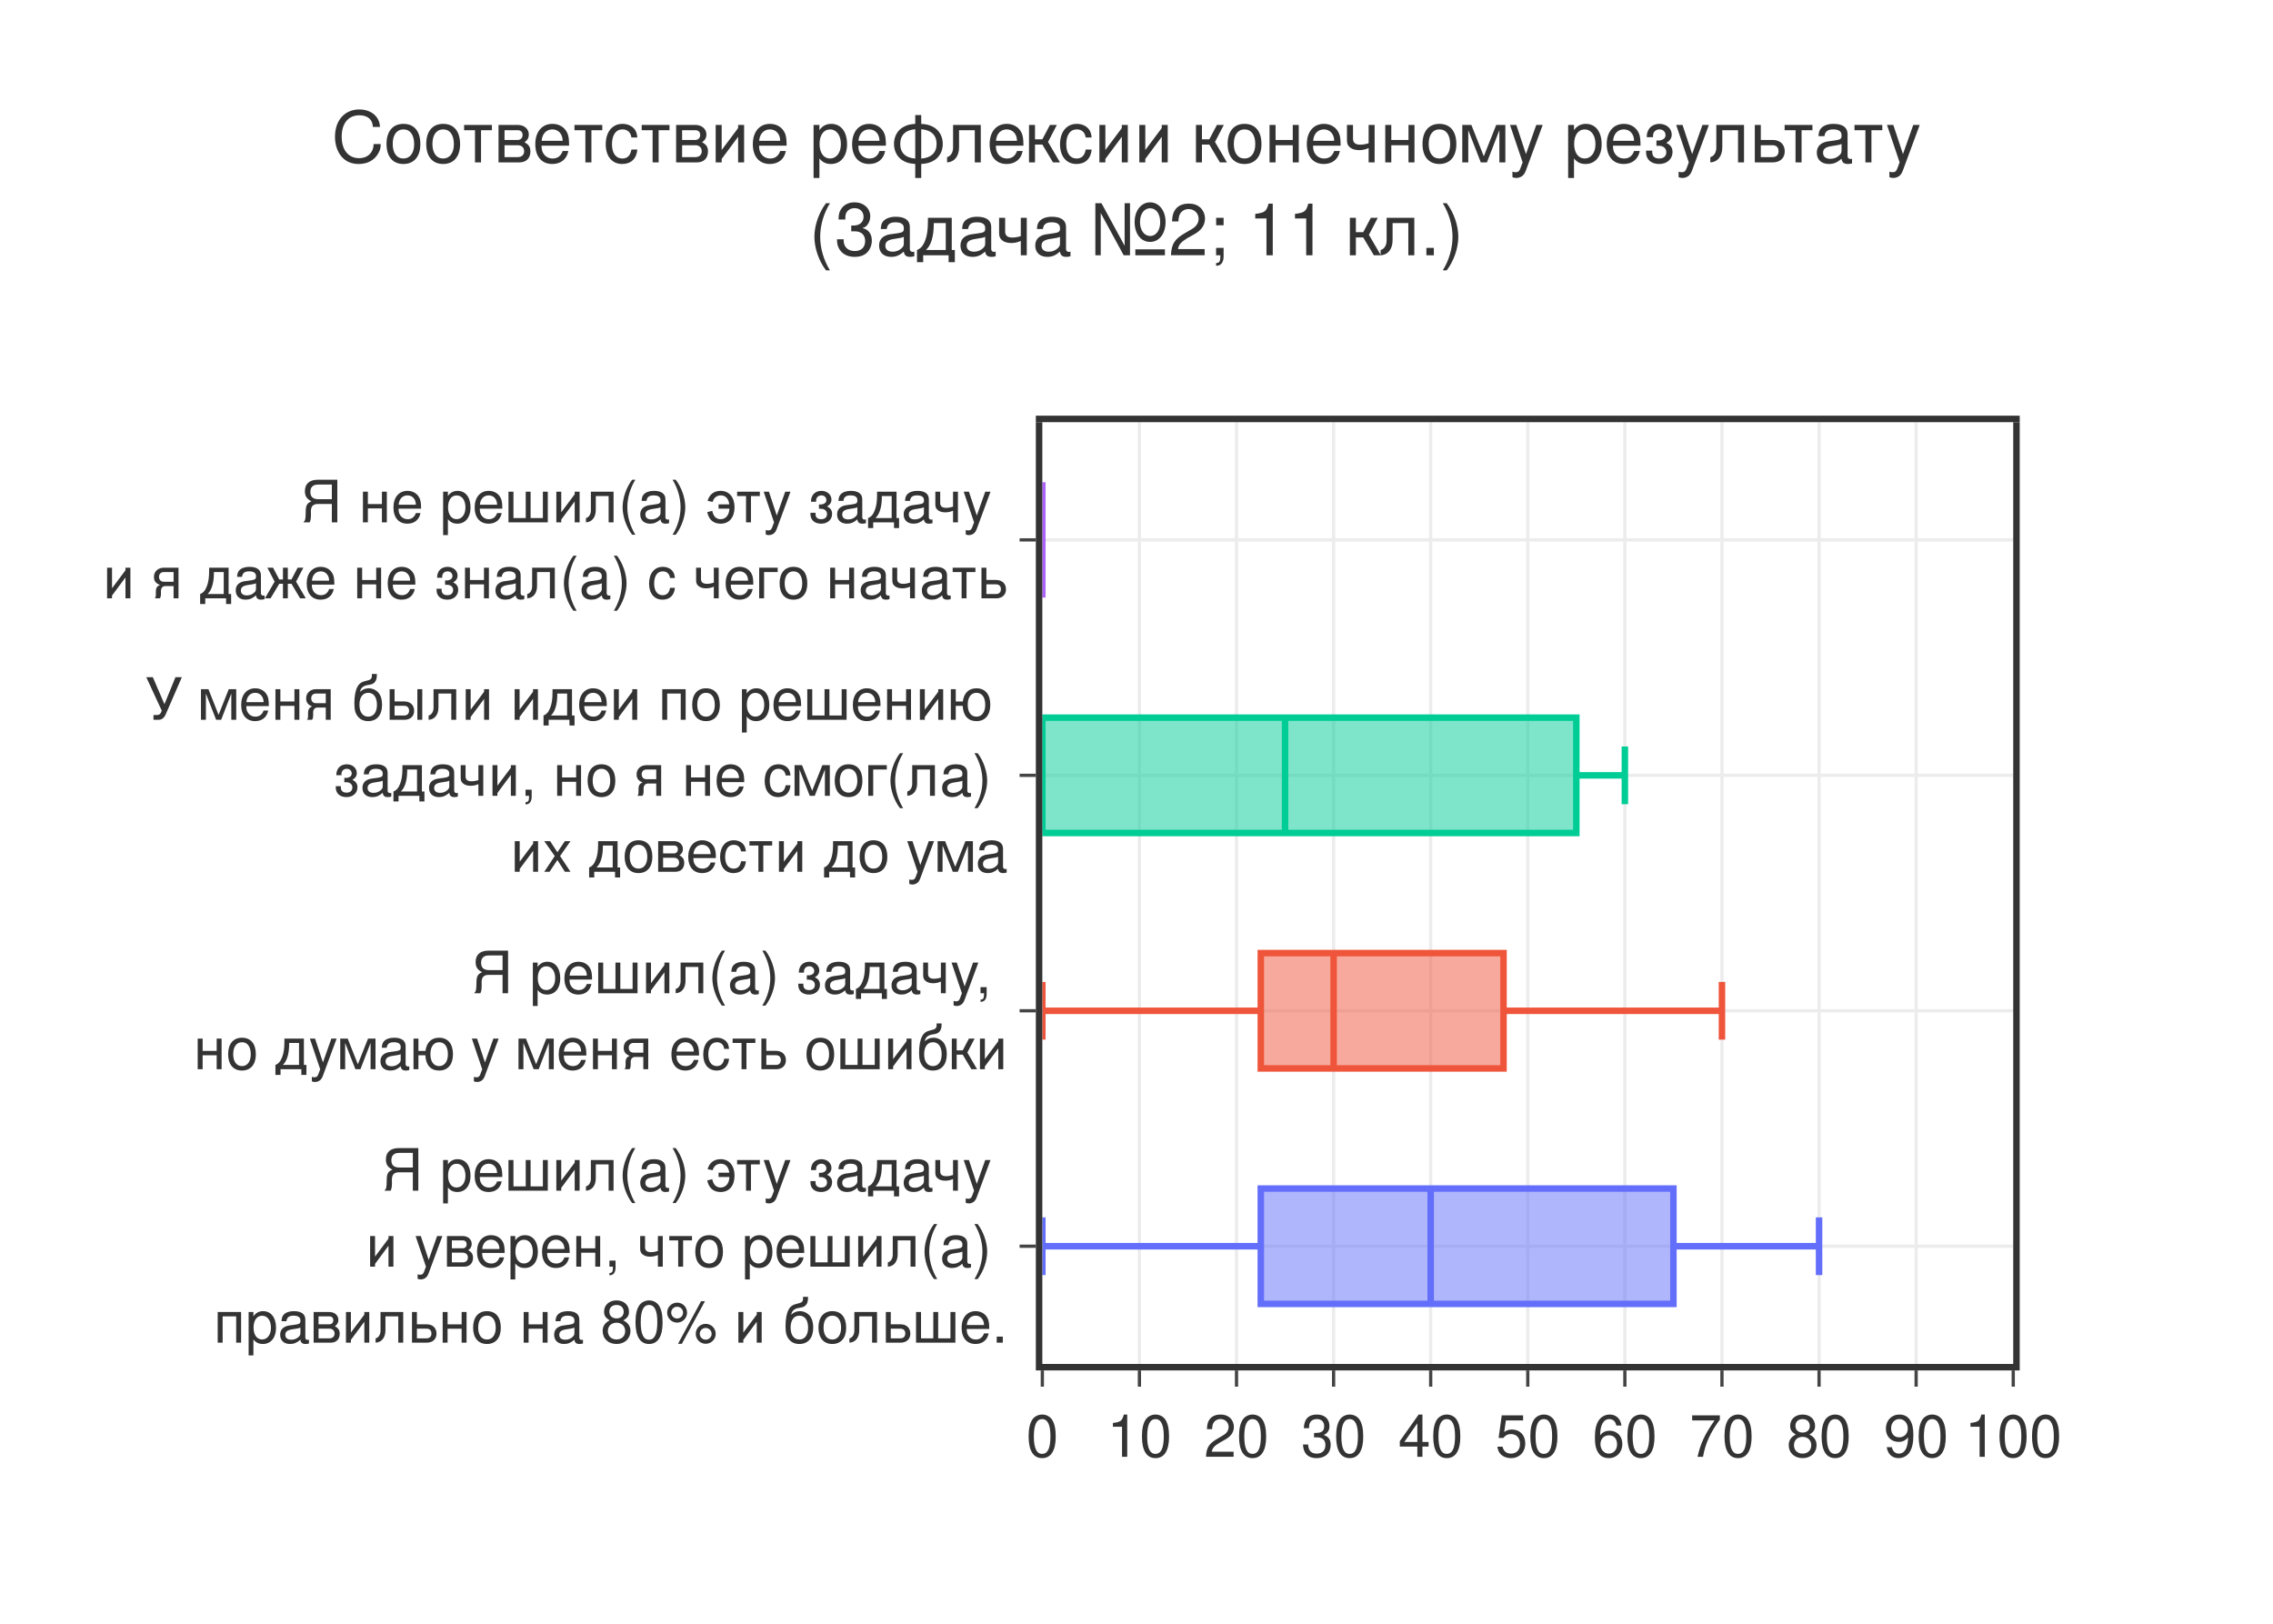
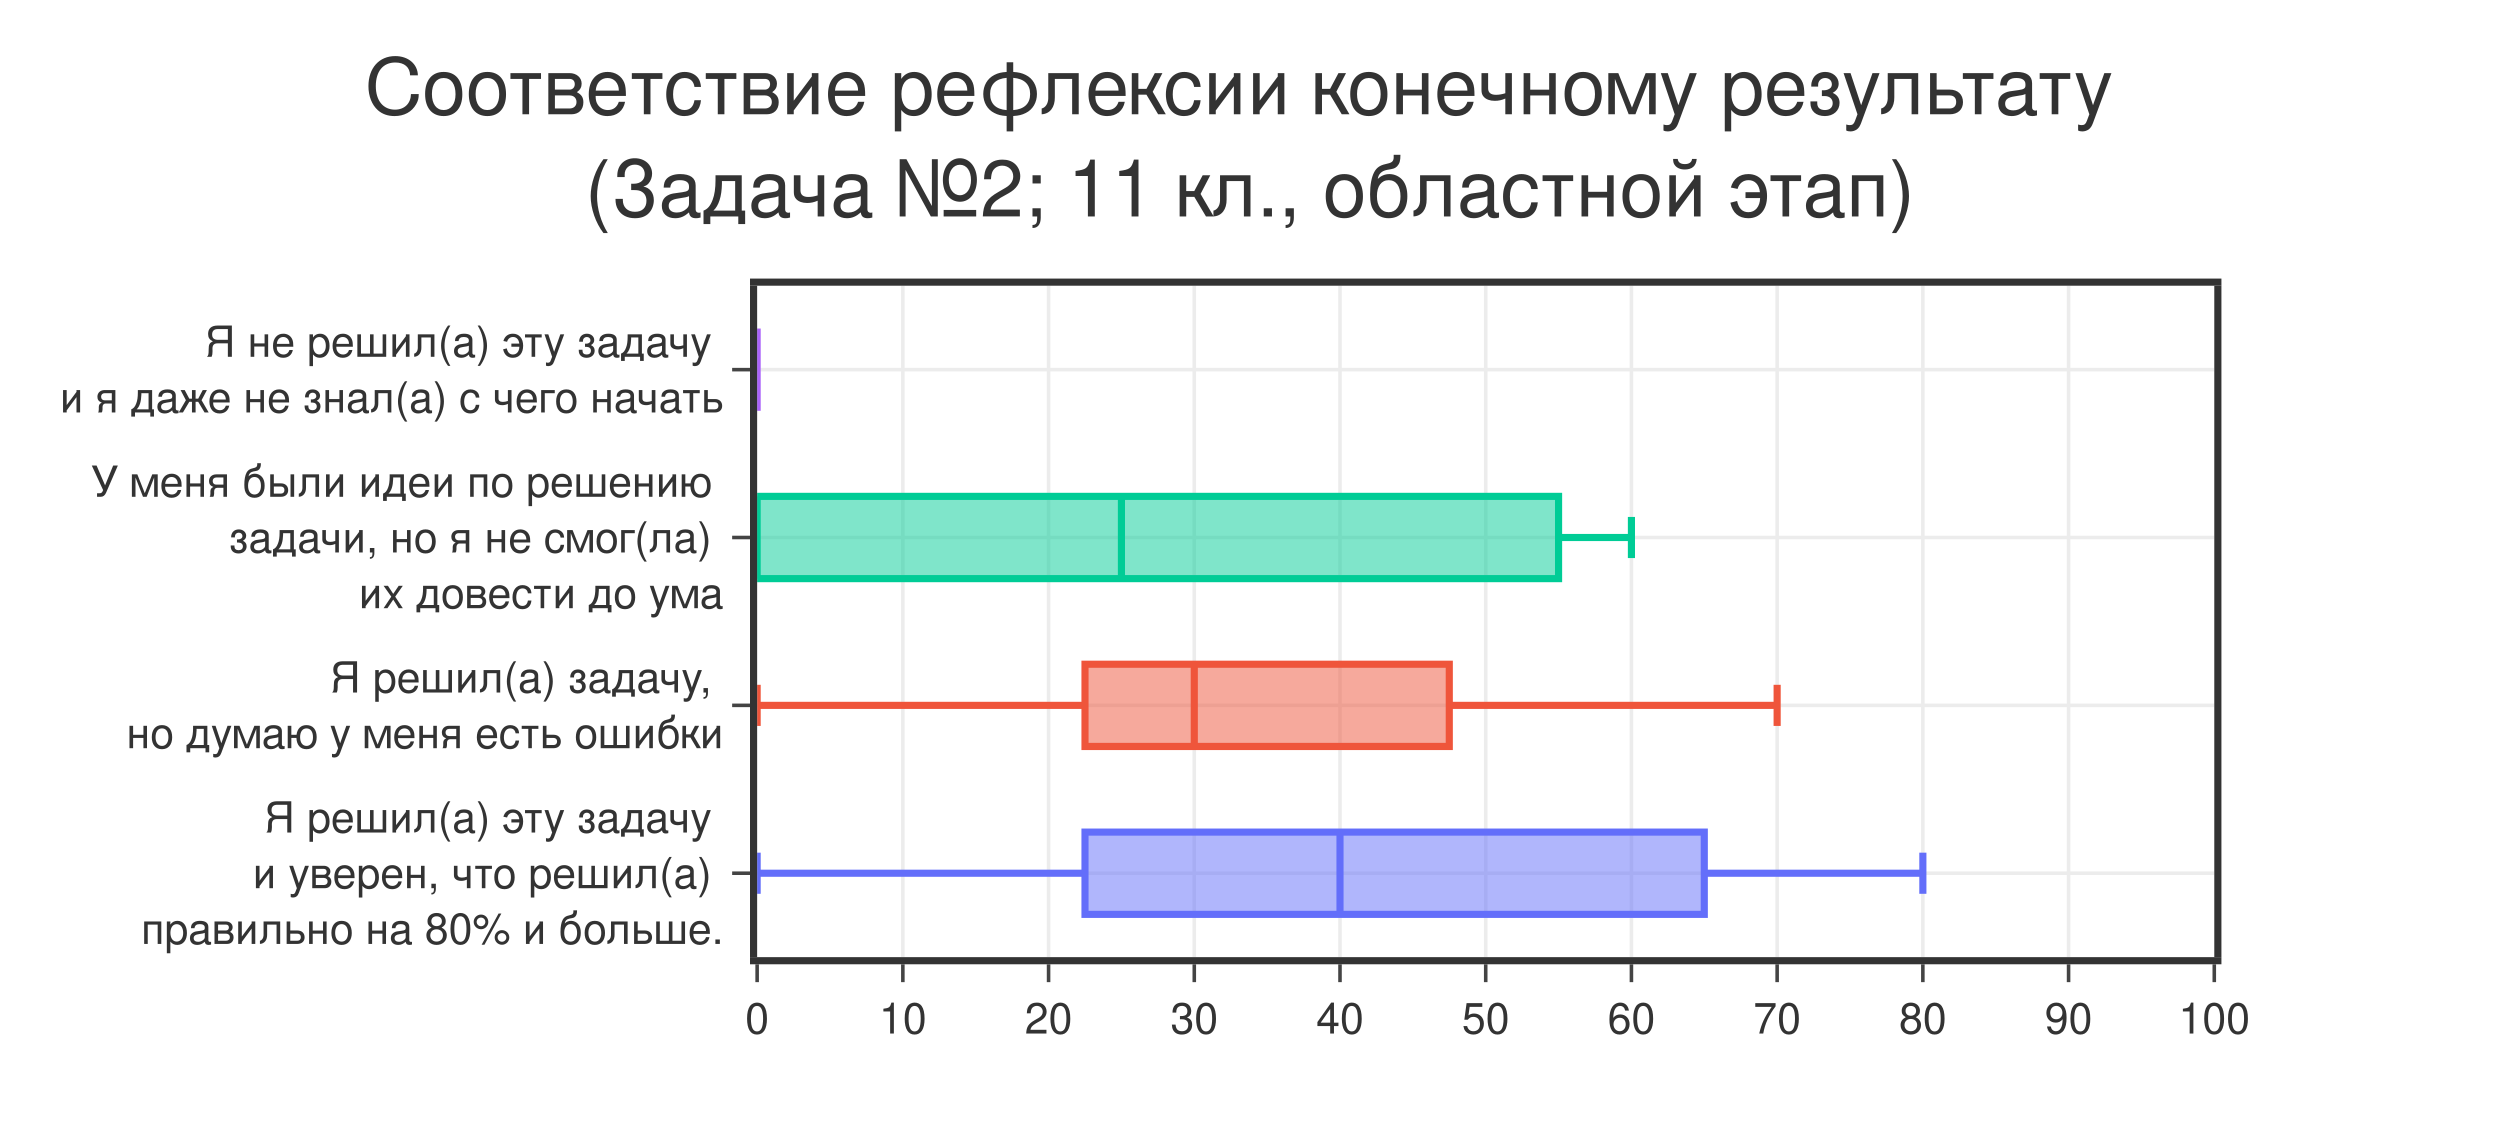
- <svg xmlns="http://www.w3.org/2000/svg" class="main-svg" width="700" height="500" style="" viewBox="0 0 700 500">
-   <rect x="0" y="0" width="700" height="500" style="fill: rgb(255, 255, 255); fill-opacity: 1;" />
-   <defs id="defs-4e4796">
+ <svg xmlns="http://www.w3.org/2000/svg" class="main-svg" width="700" height="320" style="" viewBox="0 0 700 320">
+   <rect x="0" y="0" width="700" height="320" style="fill: rgb(255, 255, 255); fill-opacity: 1;" />
+   <defs id="defs-d7857a">
    <g class="clips">
-       <clipPath id="clip4e4796xyplot" class="plotclip">
-         <rect width="299" height="290" />
+       <clipPath id="clipd7857axyplot" class="plotclip">
+         <rect width="408" height="188" />
      </clipPath>
-       <clipPath class="axesclip" id="clip4e4796x">
-         <rect x="321" y="0" width="299" height="500" />
+       <clipPath class="axesclip" id="clipd7857ax">
+         <rect x="212" y="0" width="408" height="320" />
      </clipPath>
-       <clipPath class="axesclip" id="clip4e4796y">
-         <rect x="0" y="130" width="700" height="290" />
+       <clipPath class="axesclip" id="clipd7857ay">
+         <rect x="0" y="80" width="700" height="188" />
      </clipPath>
-       <clipPath class="axesclip" id="clip4e4796xy">
-         <rect x="321" y="130" width="299" height="290" />
+       <clipPath class="axesclip" id="clipd7857axy">
+         <rect x="212" y="80" width="408" height="188" />
      </clipPath>
    </g>
    <g class="gradients" />
    <g class="patterns" />
  </defs>
  <g class="bglayer" />
  <g class="layer-below">
    <g class="imagelayer" />
    <g class="shapelayer" />
  </g>
  <g class="cartesianlayer">
    <g class="subplot xy">
      <g class="layer-subplot">
        <g class="shapelayer" />
        <g class="imagelayer" />
      </g>
      <g class="minor-gridlayer">
        <g class="x" />
        <g class="y" />
      </g>
      <g class="gridlayer">
        <g class="x">
-           <path class="xgrid crisp" transform="translate(350.9,0)" d="M0,130v290" style="stroke: rgb(236, 236, 236); stroke-opacity: 1; stroke-width: 1px;" />
-           <path class="xgrid crisp" transform="translate(380.8,0)" d="M0,130v290" style="stroke: rgb(236, 236, 236); stroke-opacity: 1; stroke-width: 1px;" />
-           <path class="xgrid crisp" transform="translate(410.7,0)" d="M0,130v290" style="stroke: rgb(236, 236, 236); stroke-opacity: 1; stroke-width: 1px;" />
-           <path class="xgrid crisp" transform="translate(440.6,0)" d="M0,130v290" style="stroke: rgb(236, 236, 236); stroke-opacity: 1; stroke-width: 1px;" />
-           <path class="xgrid crisp" transform="translate(470.5,0)" d="M0,130v290" style="stroke: rgb(236, 236, 236); stroke-opacity: 1; stroke-width: 1px;" />
-           <path class="xgrid crisp" transform="translate(500.4,0)" d="M0,130v290" style="stroke: rgb(236, 236, 236); stroke-opacity: 1; stroke-width: 1px;" />
-           <path class="xgrid crisp" transform="translate(530.3,0)" d="M0,130v290" style="stroke: rgb(236, 236, 236); stroke-opacity: 1; stroke-width: 1px;" />
-           <path class="xgrid crisp" transform="translate(560.2,0)" d="M0,130v290" style="stroke: rgb(236, 236, 236); stroke-opacity: 1; stroke-width: 1px;" />
-           <path class="xgrid crisp" transform="translate(590.1,0)" d="M0,130v290" style="stroke: rgb(236, 236, 236); stroke-opacity: 1; stroke-width: 1px;" />
+           <path class="xgrid crisp" transform="translate(252.8,0)" d="M0,80v188" style="stroke: rgb(236, 236, 236); stroke-opacity: 1; stroke-width: 1px;" />
+           <path class="xgrid crisp" transform="translate(293.6,0)" d="M0,80v188" style="stroke: rgb(236, 236, 236); stroke-opacity: 1; stroke-width: 1px;" />
+           <path class="xgrid crisp" transform="translate(334.4,0)" d="M0,80v188" style="stroke: rgb(236, 236, 236); stroke-opacity: 1; stroke-width: 1px;" />
+           <path class="xgrid crisp" transform="translate(375.2,0)" d="M0,80v188" style="stroke: rgb(236, 236, 236); stroke-opacity: 1; stroke-width: 1px;" />
+           <path class="xgrid crisp" transform="translate(416,0)" d="M0,80v188" style="stroke: rgb(236, 236, 236); stroke-opacity: 1; stroke-width: 1px;" />
+           <path class="xgrid crisp" transform="translate(456.8,0)" d="M0,80v188" style="stroke: rgb(236, 236, 236); stroke-opacity: 1; stroke-width: 1px;" />
+           <path class="xgrid crisp" transform="translate(497.6,0)" d="M0,80v188" style="stroke: rgb(236, 236, 236); stroke-opacity: 1; stroke-width: 1px;" />
+           <path class="xgrid crisp" transform="translate(538.4,0)" d="M0,80v188" style="stroke: rgb(236, 236, 236); stroke-opacity: 1; stroke-width: 1px;" />
+           <path class="xgrid crisp" transform="translate(579.2,0)" d="M0,80v188" style="stroke: rgb(236, 236, 236); stroke-opacity: 1; stroke-width: 1px;" />
        </g>
        <g class="y">
-           <path class="ygrid crisp" transform="translate(0,383.75)" d="M321,0h299" style="stroke: rgb(236, 236, 236); stroke-opacity: 1; stroke-width: 1px;" />
-           <path class="ygrid crisp" transform="translate(0,311.25)" d="M321,0h299" style="stroke: rgb(236, 236, 236); stroke-opacity: 1; stroke-width: 1px;" />
-           <path class="ygrid crisp" transform="translate(0,238.75)" d="M321,0h299" style="stroke: rgb(236, 236, 236); stroke-opacity: 1; stroke-width: 1px;" />
-           <path class="ygrid crisp" transform="translate(0,166.25)" d="M321,0h299" style="stroke: rgb(236, 236, 236); stroke-opacity: 1; stroke-width: 1px;" />
+           <path class="ygrid crisp" transform="translate(0,244.5)" d="M212,0h408" style="stroke: rgb(236, 236, 236); stroke-opacity: 1; stroke-width: 1px;" />
+           <path class="ygrid crisp" transform="translate(0,197.5)" d="M212,0h408" style="stroke: rgb(236, 236, 236); stroke-opacity: 1; stroke-width: 1px;" />
+           <path class="ygrid crisp" transform="translate(0,150.5)" d="M212,0h408" style="stroke: rgb(236, 236, 236); stroke-opacity: 1; stroke-width: 1px;" />
+           <path class="ygrid crisp" transform="translate(0,103.5)" d="M212,0h408" style="stroke: rgb(236, 236, 236); stroke-opacity: 1; stroke-width: 1px;" />
        </g>
      </g>
      <g class="zerolinelayer" />
      <path class="xlines-below" />
      <path class="ylines-below" />
      <g class="overlines-below" />
      <g class="xaxislayer-below" />
      <g class="yaxislayer-below" />
      <g class="overaxes-below" />
-       <g class="plot" transform="translate(321,130)" clip-path="url(#clip4e4796xyplot)">
+       <g class="plot" transform="translate(212,80)" clip-path="url(#clipd7857axyplot)">
        <g class="boxlayer mlayer">
          <g class="trace boxes" style="opacity: 1;">
-             <path class="box" d="M119.6,271.51V235.99M67.28,271.51V235.99H194.35V271.51ZM67.28,253.75H0M194.35,253.75H239.2M0,262.63V244.87M239.2,262.63V244.87" style="vector-effect: non-scaling-stroke; stroke-width: 2px; stroke: rgb(99, 110, 250); stroke-opacity: 1; fill: rgb(99, 110, 250); fill-opacity: 0.5;" />
+             <path class="box" d="M163.2,176.02V152.99M91.8,176.02V152.99H265.2V176.02ZM91.8,164.5H0M265.2,164.5H326.4M0,170.26V158.74M326.4,170.26V158.74" style="vector-effect: non-scaling-stroke; stroke-width: 2px; stroke: rgb(99, 110, 250); stroke-opacity: 1; fill: rgb(99, 110, 250); fill-opacity: 0.5;" />
            <g class="points" />
          </g>
          <g class="trace boxes" style="opacity: 1;">
-             <path class="box" d="M89.7,199.01V163.49M67.28,199.01V163.49H142.03V199.01ZM67.28,181.25H0M142.03,181.25H209.3M0,190.13V172.37M209.3,190.13V172.37" style="vector-effect: non-scaling-stroke; stroke-width: 2px; stroke: rgb(239, 85, 59); stroke-opacity: 1; fill: rgb(239, 85, 59); fill-opacity: 0.5;" />
+             <path class="box" d="M122.4,129.01V105.99M91.8,129.01V105.99H193.8V129.01ZM91.8,117.5H0M193.8,117.5H285.6M0,123.26V111.74M285.6,123.26V111.74" style="vector-effect: non-scaling-stroke; stroke-width: 2px; stroke: rgb(239, 85, 59); stroke-opacity: 1; fill: rgb(239, 85, 59); fill-opacity: 0.5;" />
            <g class="points" />
          </g>
          <g class="trace boxes" style="opacity: 1;">
-             <path class="box" d="M74.75,126.51V90.99M0,126.51V90.99H164.45V126.51ZM0,108.75H0M164.45,108.75H179.4M0,117.63V99.87M179.4,117.63V99.87" style="vector-effect: non-scaling-stroke; stroke-width: 2px; stroke: rgb(0, 204, 150); stroke-opacity: 1; fill: rgb(0, 204, 150); fill-opacity: 0.5;" />
+             <path class="box" d="M102,82.02V58.99M0,82.02V58.99H224.4V82.02ZM0,70.5H0M224.4,70.5H244.8M0,76.26V64.74M244.8,76.26V64.74" style="vector-effect: non-scaling-stroke; stroke-width: 2px; stroke: rgb(0, 204, 150); stroke-opacity: 1; fill: rgb(0, 204, 150); fill-opacity: 0.5;" />
            <g class="points" />
          </g>
          <g class="trace boxes" style="opacity: 1;">
-             <path class="box" d="M0,54.01V18.49M0,54.01V18.49H0V54.01ZM0,36.25H0M0,36.25H0M0,45.13V27.37M0,45.13V27.37" style="vector-effect: non-scaling-stroke; stroke-width: 2px; stroke: rgb(171, 99, 250); stroke-opacity: 1; fill: rgb(171, 99, 250); fill-opacity: 0.5;" />
+             <path class="box" d="M0,35.02V11.98M0,35.02V11.98H0V35.02ZM0,23.5H0M0,23.5H0M0,29.26V17.74M0,29.26V17.74" style="vector-effect: non-scaling-stroke; stroke-width: 2px; stroke: rgb(171, 99, 250); stroke-opacity: 1; fill: rgb(171, 99, 250); fill-opacity: 0.5;" />
            <g class="points" />
          </g>
        </g>
      </g>
      <g class="overplot" />
-       <path class="xlines-above crisp" d="M319,421H622M319,129H622" style="fill: none; stroke-width: 2px; stroke: rgb(51, 51, 51); stroke-opacity: 1;" />
-       <path class="ylines-above crisp" d="M320,130V420M621,130V420" style="fill: none; stroke-width: 2px; stroke: rgb(51, 51, 51); stroke-opacity: 1;" />
+       <path class="xlines-above crisp" d="M210,269H622M210,79H622" style="fill: none; stroke-width: 2px; stroke: rgb(51, 51, 51); stroke-opacity: 1;" />
+       <path class="ylines-above crisp" d="M211,80V268M621,80V268" style="fill: none; stroke-width: 2px; stroke: rgb(51, 51, 51); stroke-opacity: 1;" />
      <g class="overlines-above" />
      <g class="xaxislayer-above">
-         <path class="xtick ticks crisp" d="M0,422v5" transform="translate(321,0)" style="stroke: rgb(68, 68, 68); stroke-opacity: 1; stroke-width: 1px;" />
-         <path class="xtick ticks crisp" d="M0,422v5" transform="translate(350.9,0)" style="stroke: rgb(68, 68, 68); stroke-opacity: 1; stroke-width: 1px;" />
-         <path class="xtick ticks crisp" d="M0,422v5" transform="translate(380.8,0)" style="stroke: rgb(68, 68, 68); stroke-opacity: 1; stroke-width: 1px;" />
-         <path class="xtick ticks crisp" d="M0,422v5" transform="translate(410.7,0)" style="stroke: rgb(68, 68, 68); stroke-opacity: 1; stroke-width: 1px;" />
-         <path class="xtick ticks crisp" d="M0,422v5" transform="translate(440.6,0)" style="stroke: rgb(68, 68, 68); stroke-opacity: 1; stroke-width: 1px;" />
-         <path class="xtick ticks crisp" d="M0,422v5" transform="translate(470.5,0)" style="stroke: rgb(68, 68, 68); stroke-opacity: 1; stroke-width: 1px;" />
-         <path class="xtick ticks crisp" d="M0,422v5" transform="translate(500.4,0)" style="stroke: rgb(68, 68, 68); stroke-opacity: 1; stroke-width: 1px;" />
-         <path class="xtick ticks crisp" d="M0,422v5" transform="translate(530.3,0)" style="stroke: rgb(68, 68, 68); stroke-opacity: 1; stroke-width: 1px;" />
-         <path class="xtick ticks crisp" d="M0,422v5" transform="translate(560.2,0)" style="stroke: rgb(68, 68, 68); stroke-opacity: 1; stroke-width: 1px;" />
-         <path class="xtick ticks crisp" d="M0,422v5" transform="translate(590.1,0)" style="stroke: rgb(68, 68, 68); stroke-opacity: 1; stroke-width: 1px;" />
-         <path class="xtick ticks crisp" d="M0,422v5" transform="translate(620,0)" style="stroke: rgb(68, 68, 68); stroke-opacity: 1; stroke-width: 1px;" />
+         <path class="xtick ticks crisp" d="M0,270v5" transform="translate(212,0)" style="stroke: rgb(68, 68, 68); stroke-opacity: 1; stroke-width: 1px;" />
+         <path class="xtick ticks crisp" d="M0,270v5" transform="translate(252.8,0)" style="stroke: rgb(68, 68, 68); stroke-opacity: 1; stroke-width: 1px;" />
+         <path class="xtick ticks crisp" d="M0,270v5" transform="translate(293.6,0)" style="stroke: rgb(68, 68, 68); stroke-opacity: 1; stroke-width: 1px;" />
+         <path class="xtick ticks crisp" d="M0,270v5" transform="translate(334.4,0)" style="stroke: rgb(68, 68, 68); stroke-opacity: 1; stroke-width: 1px;" />
+         <path class="xtick ticks crisp" d="M0,270v5" transform="translate(375.2,0)" style="stroke: rgb(68, 68, 68); stroke-opacity: 1; stroke-width: 1px;" />
+         <path class="xtick ticks crisp" d="M0,270v5" transform="translate(416,0)" style="stroke: rgb(68, 68, 68); stroke-opacity: 1; stroke-width: 1px;" />
+         <path class="xtick ticks crisp" d="M0,270v5" transform="translate(456.8,0)" style="stroke: rgb(68, 68, 68); stroke-opacity: 1; stroke-width: 1px;" />
+         <path class="xtick ticks crisp" d="M0,270v5" transform="translate(497.6,0)" style="stroke: rgb(68, 68, 68); stroke-opacity: 1; stroke-width: 1px;" />
+         <path class="xtick ticks crisp" d="M0,270v5" transform="translate(538.4,0)" style="stroke: rgb(68, 68, 68); stroke-opacity: 1; stroke-width: 1px;" />
+         <path class="xtick ticks crisp" d="M0,270v5" transform="translate(579.2,0)" style="stroke: rgb(68, 68, 68); stroke-opacity: 1; stroke-width: 1px;" />
+         <path class="xtick ticks crisp" d="M0,270v5" transform="translate(620,0)" style="stroke: rgb(68, 68, 68); stroke-opacity: 1; stroke-width: 1px;" />
        <g class="xtick">
-           <text text-anchor="middle" x="0" y="448.6" transform="translate(321,0)" style="font-family: Helvetica; font-size: 18px; fill: rgb(51, 51, 51); fill-opacity: 1; white-space: pre; opacity: 1;">0</text>
+           <text text-anchor="middle" x="0" y="289.4" transform="translate(212,0)" style="font-family: Helvetica; font-size: 12px; fill: rgb(51, 51, 51); fill-opacity: 1; white-space: pre; opacity: 1;">0</text>
        </g>
        <g class="xtick">
-           <text text-anchor="middle" x="0" y="448.6" style="font-family: Helvetica; font-size: 18px; fill: rgb(51, 51, 51); fill-opacity: 1; white-space: pre; opacity: 1;" transform="translate(350.9,0)">10</text>
+           <text text-anchor="middle" x="0" y="289.4" style="font-family: Helvetica; font-size: 12px; fill: rgb(51, 51, 51); fill-opacity: 1; white-space: pre; opacity: 1;" transform="translate(252.8,0)">10</text>
        </g>
        <g class="xtick">
-           <text text-anchor="middle" x="0" y="448.6" style="font-family: Helvetica; font-size: 18px; fill: rgb(51, 51, 51); fill-opacity: 1; white-space: pre; opacity: 1;" transform="translate(380.8,0)">20</text>
+           <text text-anchor="middle" x="0" y="289.4" style="font-family: Helvetica; font-size: 12px; fill: rgb(51, 51, 51); fill-opacity: 1; white-space: pre; opacity: 1;" transform="translate(293.6,0)">20</text>
        </g>
        <g class="xtick">
-           <text text-anchor="middle" x="0" y="448.6" style="font-family: Helvetica; font-size: 18px; fill: rgb(51, 51, 51); fill-opacity: 1; white-space: pre; opacity: 1;" transform="translate(410.7,0)">30</text>
+           <text text-anchor="middle" x="0" y="289.4" style="font-family: Helvetica; font-size: 12px; fill: rgb(51, 51, 51); fill-opacity: 1; white-space: pre; opacity: 1;" transform="translate(334.4,0)">30</text>
        </g>
        <g class="xtick">
-           <text text-anchor="middle" x="0" y="448.6" style="font-family: Helvetica; font-size: 18px; fill: rgb(51, 51, 51); fill-opacity: 1; white-space: pre; opacity: 1;" transform="translate(440.6,0)">40</text>
+           <text text-anchor="middle" x="0" y="289.4" style="font-family: Helvetica; font-size: 12px; fill: rgb(51, 51, 51); fill-opacity: 1; white-space: pre; opacity: 1;" transform="translate(375.2,0)">40</text>
        </g>
        <g class="xtick">
-           <text text-anchor="middle" x="0" y="448.6" style="font-family: Helvetica; font-size: 18px; fill: rgb(51, 51, 51); fill-opacity: 1; white-space: pre; opacity: 1;" transform="translate(470.5,0)">50</text>
+           <text text-anchor="middle" x="0" y="289.4" style="font-family: Helvetica; font-size: 12px; fill: rgb(51, 51, 51); fill-opacity: 1; white-space: pre; opacity: 1;" transform="translate(416,0)">50</text>
        </g>
        <g class="xtick">
-           <text text-anchor="middle" x="0" y="448.6" style="font-family: Helvetica; font-size: 18px; fill: rgb(51, 51, 51); fill-opacity: 1; white-space: pre; opacity: 1;" transform="translate(500.4,0)">60</text>
+           <text text-anchor="middle" x="0" y="289.4" style="font-family: Helvetica; font-size: 12px; fill: rgb(51, 51, 51); fill-opacity: 1; white-space: pre; opacity: 1;" transform="translate(456.8,0)">60</text>
        </g>
        <g class="xtick">
-           <text text-anchor="middle" x="0" y="448.6" style="font-family: Helvetica; font-size: 18px; fill: rgb(51, 51, 51); fill-opacity: 1; white-space: pre; opacity: 1;" transform="translate(530.3,0)">70</text>
+           <text text-anchor="middle" x="0" y="289.4" style="font-family: Helvetica; font-size: 12px; fill: rgb(51, 51, 51); fill-opacity: 1; white-space: pre; opacity: 1;" transform="translate(497.6,0)">70</text>
        </g>
        <g class="xtick">
-           <text text-anchor="middle" x="0" y="448.6" style="font-family: Helvetica; font-size: 18px; fill: rgb(51, 51, 51); fill-opacity: 1; white-space: pre; opacity: 1;" transform="translate(560.2,0)">80</text>
+           <text text-anchor="middle" x="0" y="289.4" style="font-family: Helvetica; font-size: 12px; fill: rgb(51, 51, 51); fill-opacity: 1; white-space: pre; opacity: 1;" transform="translate(538.4,0)">80</text>
        </g>
        <g class="xtick">
-           <text text-anchor="middle" x="0" y="448.6" style="font-family: Helvetica; font-size: 18px; fill: rgb(51, 51, 51); fill-opacity: 1; white-space: pre; opacity: 1;" transform="translate(590.1,0)">90</text>
+           <text text-anchor="middle" x="0" y="289.4" style="font-family: Helvetica; font-size: 12px; fill: rgb(51, 51, 51); fill-opacity: 1; white-space: pre; opacity: 1;" transform="translate(579.2,0)">90</text>
        </g>
        <g class="xtick">
-           <text text-anchor="middle" x="0" y="448.6" style="font-family: Helvetica; font-size: 18px; fill: rgb(51, 51, 51); fill-opacity: 1; white-space: pre; opacity: 1;" transform="translate(620,0)">100</text>
+           <text text-anchor="middle" x="0" y="289.4" style="font-family: Helvetica; font-size: 12px; fill: rgb(51, 51, 51); fill-opacity: 1; white-space: pre; opacity: 1;" transform="translate(620,0)">100</text>
        </g>
      </g>
      <g class="yaxislayer-above">
-         <path class="ytick ticks crisp" d="M319,0h-5" transform="translate(0,383.75)" style="stroke: rgb(68, 68, 68); stroke-opacity: 1; stroke-width: 1px;" />
-         <path class="ytick ticks crisp" d="M319,0h-5" transform="translate(0,311.25)" style="stroke: rgb(68, 68, 68); stroke-opacity: 1; stroke-width: 1px;" />
-         <path class="ytick ticks crisp" d="M319,0h-5" transform="translate(0,238.75)" style="stroke: rgb(68, 68, 68); stroke-opacity: 1; stroke-width: 1px;" />
-         <path class="ytick ticks crisp" d="M319,0h-5" transform="translate(0,166.25)" style="stroke: rgb(68, 68, 68); stroke-opacity: 1; stroke-width: 1px;" />
+         <path class="ytick ticks crisp" d="M210,0h-5" transform="translate(0,244.5)" style="stroke: rgb(68, 68, 68); stroke-opacity: 1; stroke-width: 1px;" />
+         <path class="ytick ticks crisp" d="M210,0h-5" transform="translate(0,197.5)" style="stroke: rgb(68, 68, 68); stroke-opacity: 1; stroke-width: 1px;" />
+         <path class="ytick ticks crisp" d="M210,0h-5" transform="translate(0,150.5)" style="stroke: rgb(68, 68, 68); stroke-opacity: 1; stroke-width: 1px;" />
+         <path class="ytick ticks crisp" d="M210,0h-5" transform="translate(0,103.5)" style="stroke: rgb(68, 68, 68); stroke-opacity: 1; stroke-width: 1px;" />
        <g class="ytick">
-           <text text-anchor="end" x="310.4" y="6.3" transform="translate(0,383.75)translate(0,-23.4)" style="font-family: Helvetica; font-size: 18px; fill: rgb(51, 51, 51); fill-opacity: 1; white-space: pre; opacity: 1;">
-             <tspan class="line" dy="0em" x="310.4" y="6.3">Я решил(а) эту задачу</tspan>
-             <tspan class="line" dy="1.3em" x="310.4" y="6.3">и уверен, что решил(а)</tspan>
-             <tspan class="line" dy="2.6em" x="310.4" y="6.3">правильно на 80% и больше.</tspan>
+           <text text-anchor="end" x="202.6" y="4.2" transform="translate(0,244.5)translate(0,-15.6)" style="font-family: Helvetica; font-size: 12px; fill: rgb(51, 51, 51); fill-opacity: 1; white-space: pre; opacity: 1;">
+             <tspan class="line" dy="0em" x="202.6" y="4.2">Я решил(а) эту задачу</tspan>
+             <tspan class="line" dy="1.3em" x="202.6" y="4.2">и уверен, что решил(а)</tspan>
+             <tspan class="line" dy="2.6em" x="202.6" y="4.2">правильно на 80% и больше.</tspan>
          </text>
        </g>
        <g class="ytick">
-           <text text-anchor="end" x="310.4" y="6.3" transform="translate(0,311.25)translate(0,-11.7)" style="font-family: Helvetica; font-size: 18px; fill: rgb(51, 51, 51); fill-opacity: 1; white-space: pre; opacity: 1;">
-             <tspan class="line" dy="0em" x="310.4" y="6.3">Я решил(а) задачу,</tspan>
-             <tspan class="line" dy="1.3em" x="310.4" y="6.3">но думаю у меня есть ошибки</tspan>
+           <text text-anchor="end" x="202.6" y="4.2" transform="translate(0,197.5)translate(0,-7.8)" style="font-family: Helvetica; font-size: 12px; fill: rgb(51, 51, 51); fill-opacity: 1; white-space: pre; opacity: 1;">
+             <tspan class="line" dy="0em" x="202.6" y="4.2">Я решил(а) задачу,</tspan>
+             <tspan class="line" dy="1.3em" x="202.6" y="4.2">но думаю у меня есть ошибки</tspan>
          </text>
        </g>
        <g class="ytick">
-           <text text-anchor="end" x="310.4" y="6.3" transform="translate(0,238.75)translate(0,-23.4)" style="font-family: Helvetica; font-size: 18px; fill: rgb(51, 51, 51); fill-opacity: 1; white-space: pre; opacity: 1;">
-             <tspan class="line" dy="0em" x="310.4" y="6.3">У меня были идеи по решению</tspan>
-             <tspan class="line" dy="1.3em" x="310.4" y="6.3">задачи, но я не смог(ла)</tspan>
-             <tspan class="line" dy="2.6em" x="310.4" y="6.3">их довести до ума</tspan>
+           <text text-anchor="end" x="202.6" y="4.2" transform="translate(0,150.5)translate(0,-15.6)" style="font-family: Helvetica; font-size: 12px; fill: rgb(51, 51, 51); fill-opacity: 1; white-space: pre; opacity: 1;">
+             <tspan class="line" dy="0em" x="202.6" y="4.2">У меня были идеи по решению</tspan>
+             <tspan class="line" dy="1.3em" x="202.6" y="4.2">задачи, но я не смог(ла)</tspan>
+             <tspan class="line" dy="2.6em" x="202.6" y="4.2">их довести до ума</tspan>
          </text>
        </g>
        <g class="ytick">
-           <text text-anchor="end" x="310.4" y="6.3" transform="translate(0,166.25)translate(0,-11.7)" style="font-family: Helvetica; font-size: 18px; fill: rgb(51, 51, 51); fill-opacity: 1; white-space: pre; opacity: 1;">
-             <tspan class="line" dy="0em" x="310.4" y="6.3">Я не решил(а) эту задачу</tspan>
-             <tspan class="line" dy="1.3em" x="310.4" y="6.3">и я даже не знал(а) с чего начать</tspan>
+           <text text-anchor="end" x="202.6" y="4.2" transform="translate(0,103.5)translate(0,-7.8)" style="font-family: Helvetica; font-size: 12px; fill: rgb(51, 51, 51); fill-opacity: 1; white-space: pre; opacity: 1;">
+             <tspan class="line" dy="0em" x="202.6" y="4.2">Я не решил(а) эту задачу</tspan>
+             <tspan class="line" dy="1.3em" x="202.6" y="4.2">и я даже не знал(а) с чего начать</tspan>
          </text>
        </g>
      </g>
      <g class="overaxes-above" />
    </g>
  </g>
  <g class="polarlayer" />
  <g class="smithlayer" />
  <g class="ternarylayer" />
  <g class="geolayer" />
  <g class="funnelarealayer" />
  <g class="pielayer" />
  <g class="iciclelayer" />
  <g class="treemaplayer" />
  <g class="sunburstlayer" />
  <g class="glimages" />
-   <defs id="topdefs-4e4796">
+   <defs id="topdefs-d7857a">
    <g class="clips" />
  </defs>
  <g class="layer-above">
    <g class="imagelayer" />
    <g class="shapelayer" />
  </g>
  <g class="infolayer">
    <g class="g-gtitle">
-       <text class="gtitle" x="350" y="50" text-anchor="middle" dy="0.7em" style="font-family: Helvetica; font-size: 22px; fill: rgb(51, 51, 51); opacity: 1; font-weight: normal; white-space: pre;">
-         <tspan class="line" dy="0em" x="350" y="50">Соответствие рефлексии конечному результату</tspan>
-         <tspan class="line" dy="1.3em" x="350" y="50">(Задача №2; 11 кл.)</tspan>
+       <text class="gtitle" x="350" y="32" text-anchor="middle" dy="0.7em" style="font-family: Helvetica; font-size: 22px; fill: rgb(51, 51, 51); opacity: 1; font-weight: normal; white-space: pre;">
+         <tspan class="line" dy="0em" x="350" y="32">Соответствие рефлексии конечному результату</tspan>
+         <tspan class="line" dy="1.3em" x="350" y="32">(Задача №2; 11 кл., областной этап)</tspan>
      </text>
    </g>
    <g class="g-xtitle" />
    <g class="g-ytitle" />
  </g>
</svg>
